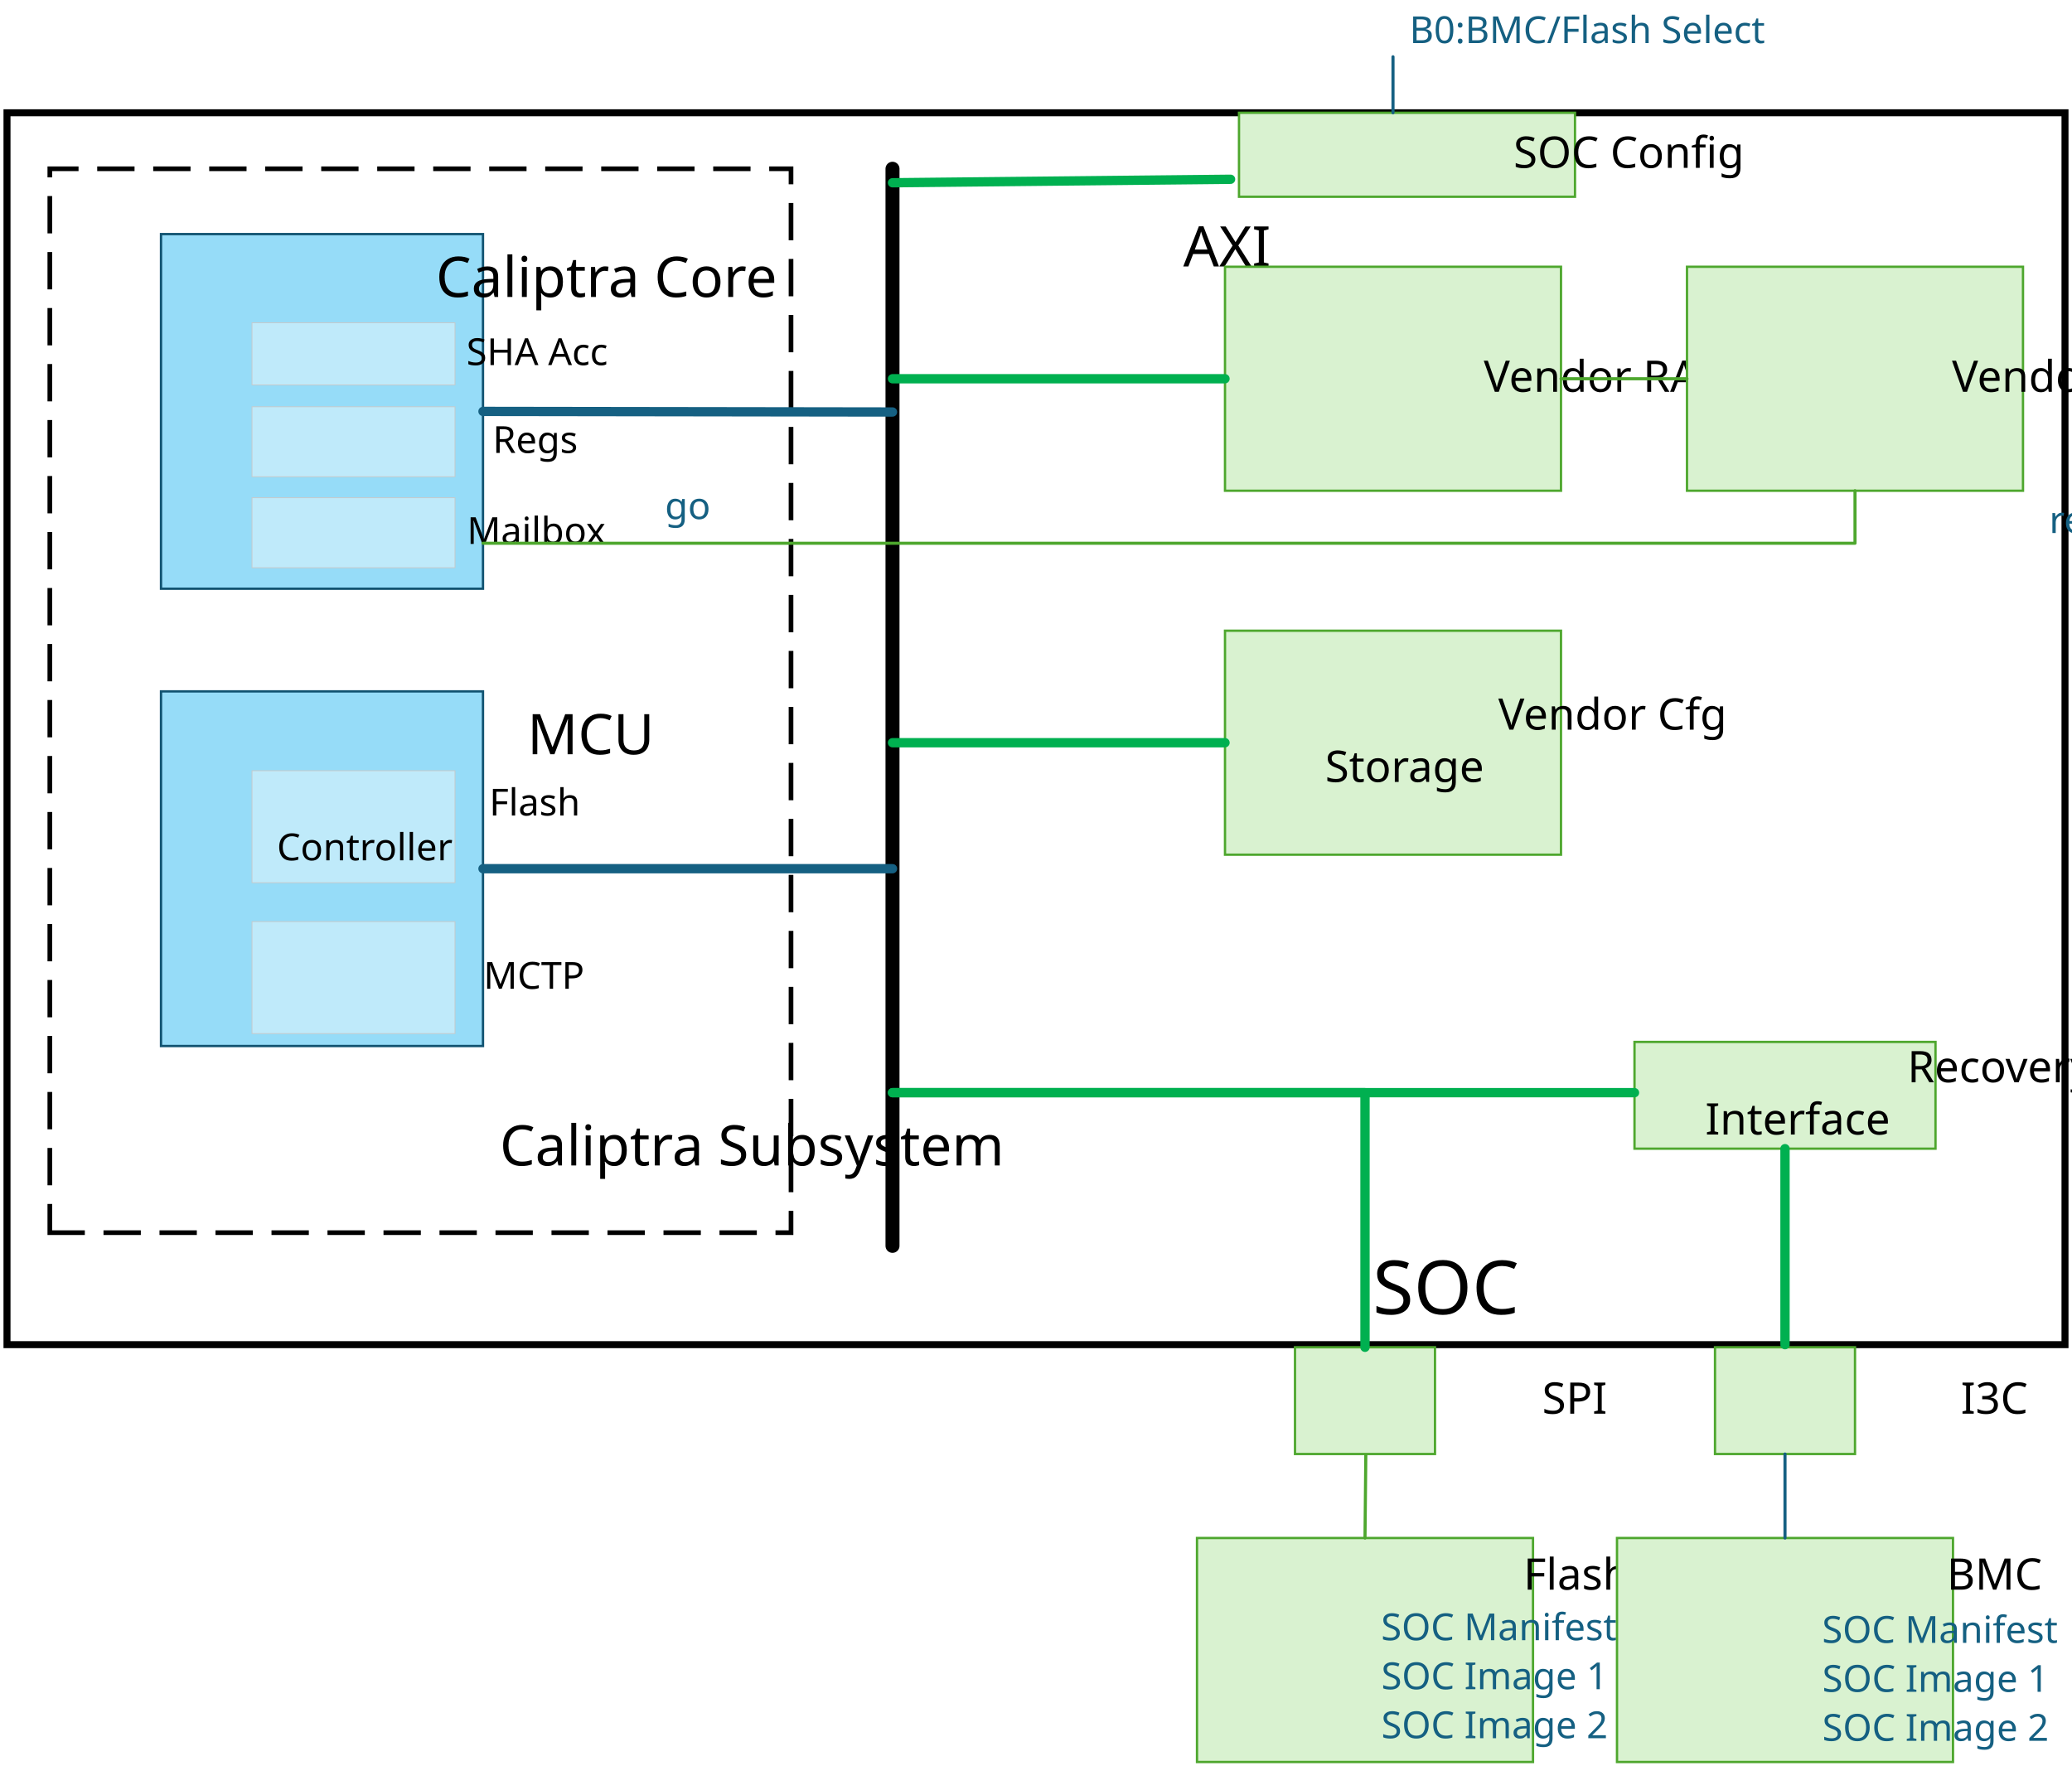
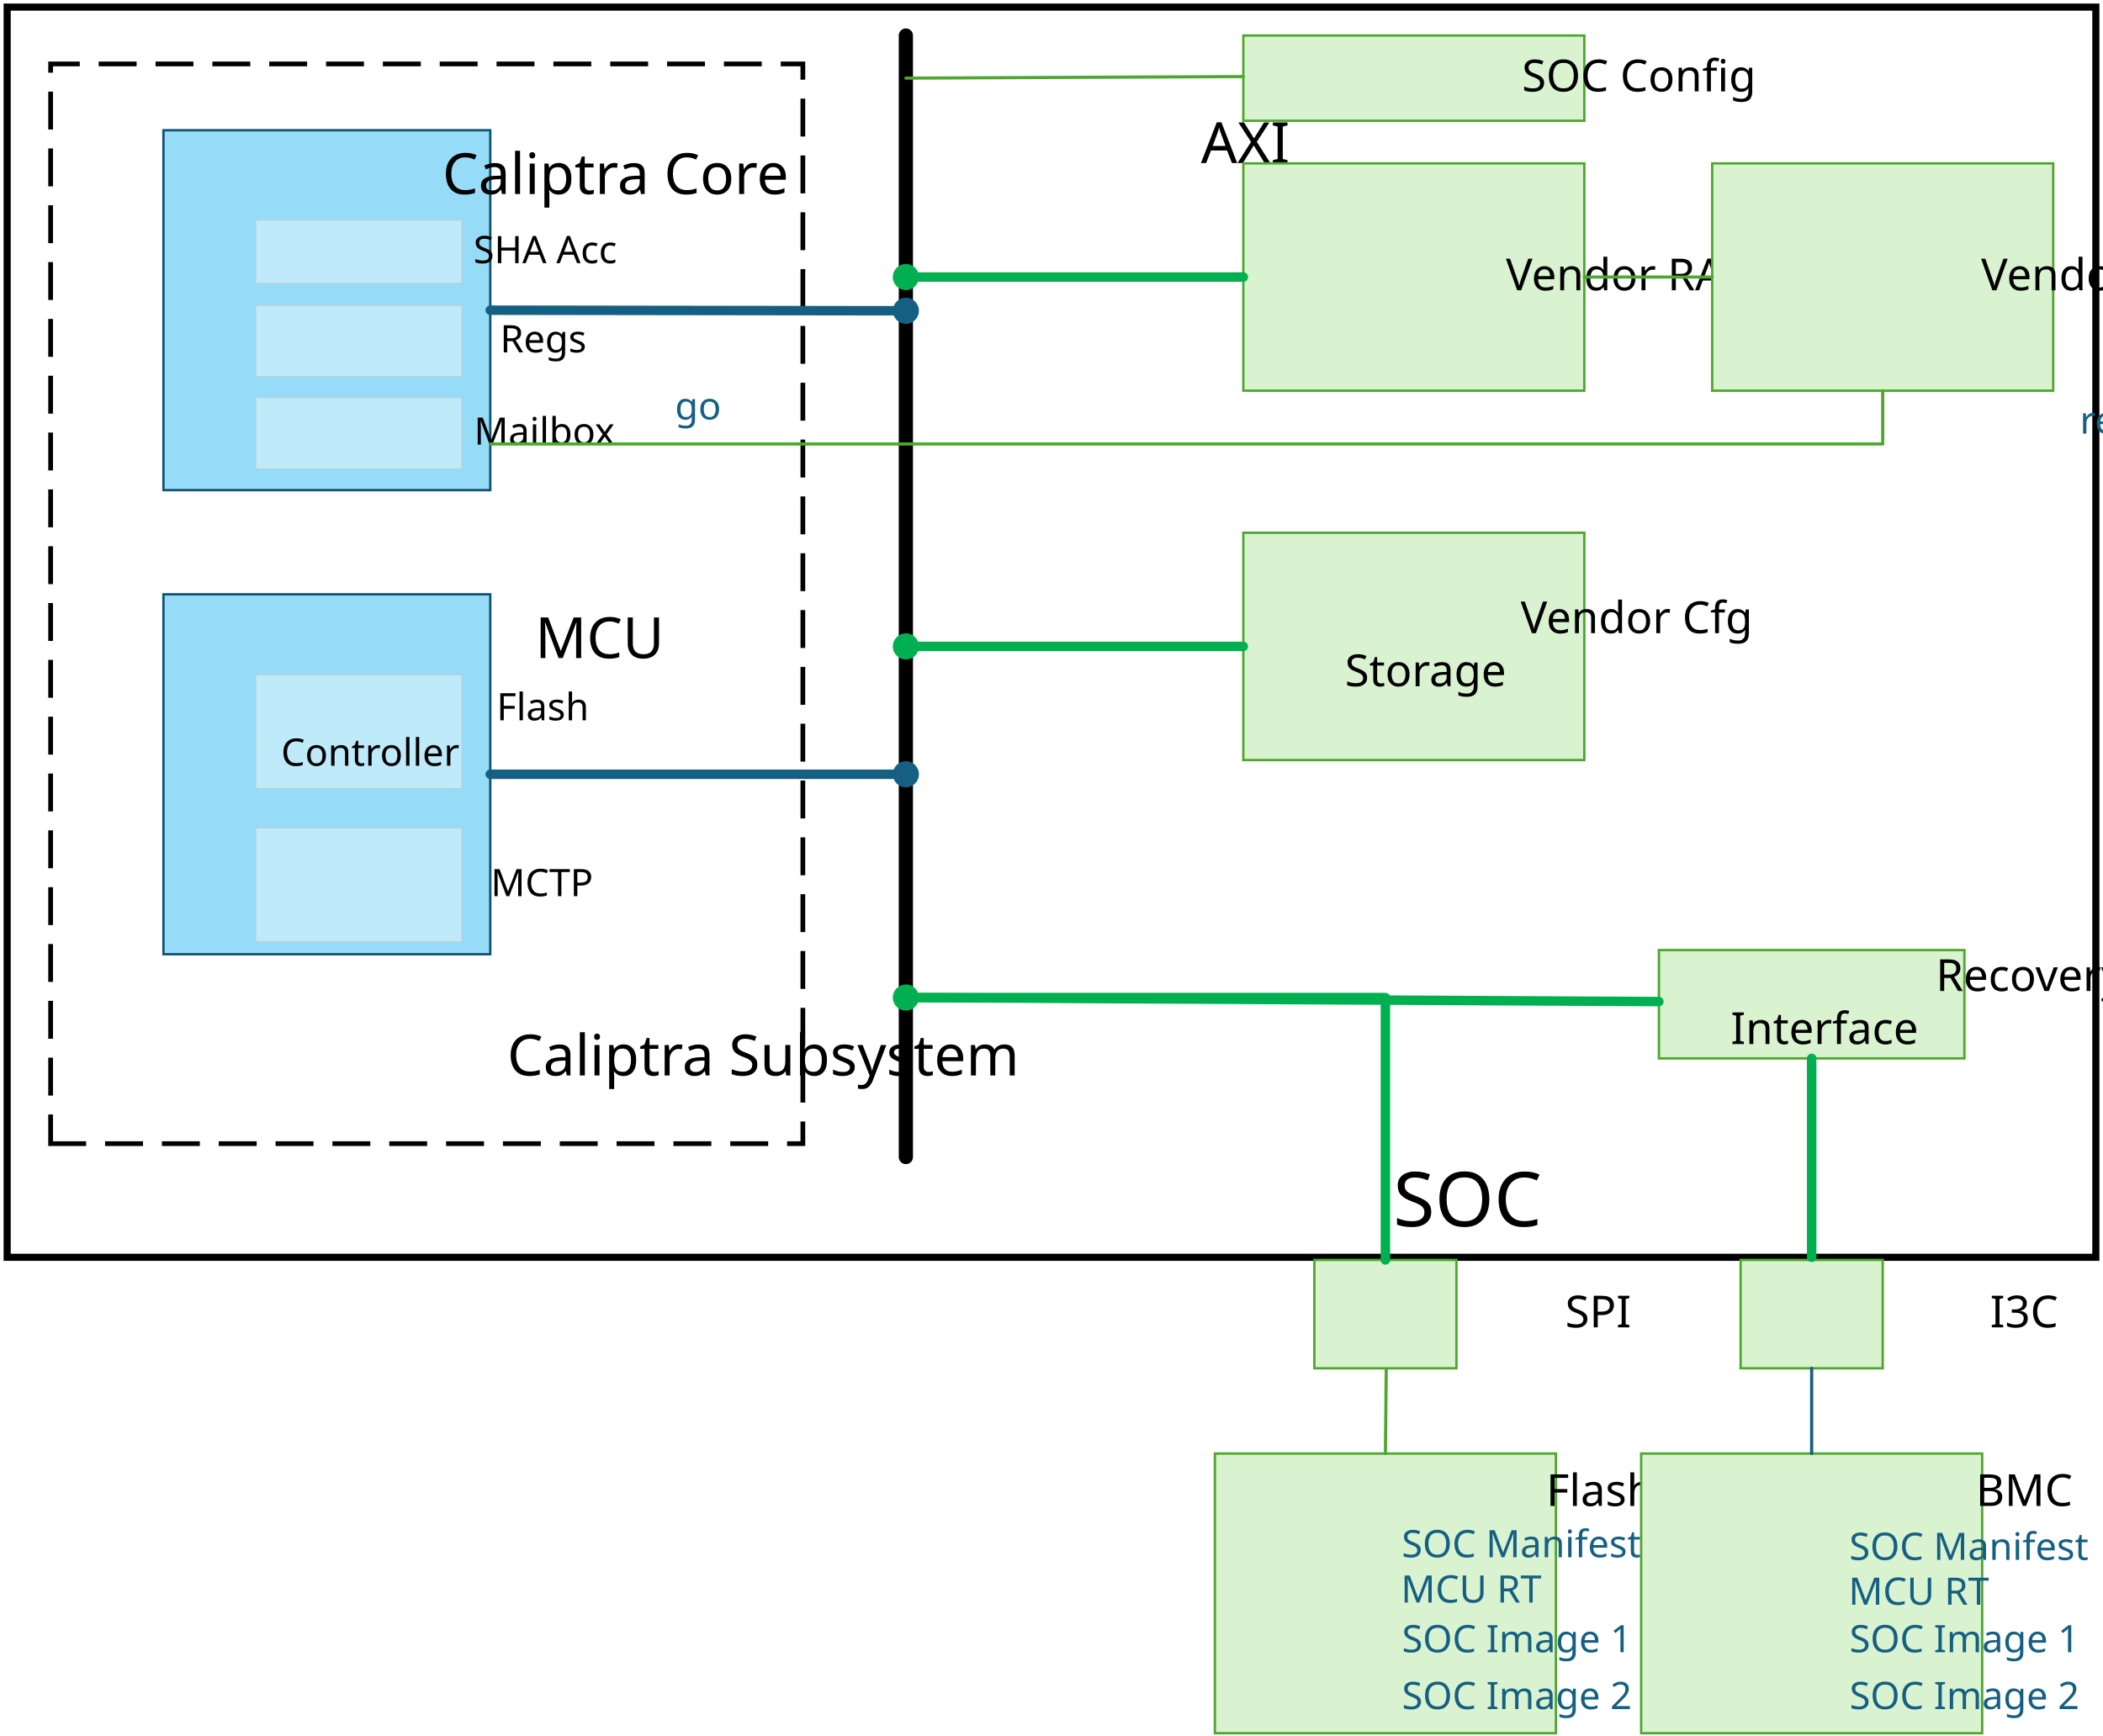
- <svg xmlns="http://www.w3.org/2000/svg" xmlns:ns1="http://schemas.microsoft.com/visio/2003/SVGExtensions/" width="9.25in" height="7.882in" viewBox="0 0 666 567.5" xml:space="preserve" color-interpolation-filters="sRGB" class="st18">
+ <svg xmlns="http://www.w3.org/2000/svg" xmlns:ns1="http://schemas.microsoft.com/visio/2003/SVGExtensions/" xmlns:xlink="http://www.w3.org/1999/xlink" width="9.25in" height="7.635in" viewBox="0 0 666 549.75" xml:space="preserve" color-interpolation-filters="sRGB" class="st21">
  <ns1:documentProperties ns1:langID="1033" ns1:viewMarkup="false" />
  <style type="text/css">
	
		.st1 {fill:none;stroke:#000000;stroke-width:2.25}
		.st2 {fill:none;stroke:none;stroke-width:0.25}
		.st3 {fill:#000000;font-family:Calibri;font-size:2em}
		.st4 {fill:#96dcf8;stroke:#115371;stroke-width:0.75}
		.st5 {fill:#000000;font-family:Calibri;font-size:1.5em}
		.st6 {fill:none;stroke:#000000;stroke-dasharray:10.5,7.5;stroke-width:1.5}
		.st7 {fill:#d9f2d0;stroke:#4ea72e;stroke-width:0.75}
		.st8 {fill:#000000;font-family:Calibri;font-size:1.167em}
		.st9 {stroke:#000000;stroke-linecap:round;stroke-linejoin:round;stroke-width:4.5}
		.st10 {stroke:#4ea72e;stroke-linecap:round;stroke-linejoin:round;stroke-width:1}
- 		.st11 {stroke:#156082;stroke-linecap:round;stroke-linejoin:round;stroke-width:3}
- 		.st12 {font-size:1em}
- 		.st13 {fill:#156082;font-family:Calibri;font-size:1em}
- 		.st14 {fill:#bfeafa;stroke:#c7c8c8;stroke-width:0.25}
- 		.st15 {fill:#000000;font-family:Calibri;font-size:1em}
- 		.st16 {stroke:#156082;stroke-linecap:round;stroke-linejoin:round;stroke-width:1}
- 		.st17 {stroke:#00b050;stroke-linecap:round;stroke-linejoin:round;stroke-width:3}
- 		.st18 {fill:none;fill-rule:evenodd;font-size:12px;overflow:visible;stroke-linecap:square;stroke-miterlimit:3}
+ 		.st11 {marker-end:url(#mrkr10-34);stroke:#156082;stroke-linecap:round;stroke-linejoin:round;stroke-width:3}
+ 		.st12 {fill:#156082;fill-opacity:1;stroke:#156082;stroke-opacity:1;stroke-width:0.543}
+ 		.st13 {font-size:1em}
+ 		.st14 {fill:#156082;font-family:Calibri;font-size:1em}
+ 		.st15 {fill:#bfeafa;stroke:#c7c8c8;stroke-width:0.25}
+ 		.st16 {fill:#000000;font-family:Calibri;font-size:1em}
+ 		.st17 {stroke:#156082;stroke-linecap:round;stroke-linejoin:round;stroke-width:1}
+ 		.st18 {stroke:#00b050;stroke-linecap:round;stroke-linejoin:round;stroke-width:3}
+ 		.st19 {marker-end:url(#mrkr10-111);stroke:#00b050;stroke-linecap:round;stroke-linejoin:round;stroke-width:3}
+ 		.st20 {fill:#00b050;fill-opacity:1;stroke:#00b050;stroke-opacity:1;stroke-width:0.543}
+ 		.st21 {fill:none;fill-rule:evenodd;font-size:12px;overflow:visible;stroke-linecap:square;stroke-miterlimit:3}
	
	</style>
+   <defs id="Markers">
+     <g id="lend10">
+       <path d="M 0 0.75 C -0.414 0.75 -0.75 0.414 -0.75 0 -0.75 -0.414 -0.414 -0.75 0 -0.75 0.414 -0.75 0.75 -0.414 0.75 0 0.75 0.414 0.414 0.75 0 0.75 Z " style="stroke:none" />
+     </g>
+     <marker id="mrkr10-34" class="st12" ns1:arrowType="10" ns1:arrowSize="2" ns1:setback="1.38" refX="-1.38" orient="auto" markerUnits="strokeWidth" overflow="visible">
+       <use xlink:href="#lend10" transform="scale(-1.84,-1.84) " />
+     </marker>
+     <marker id="mrkr10-111" class="st20" ns1:arrowType="10" ns1:arrowSize="2" ns1:setback="1.38" refX="-1.38" orient="auto" markerUnits="strokeWidth" overflow="visible">
+       <use xlink:href="#lend10" transform="scale(-1.84,-1.84) " />
+     </marker>
+   </defs>
  <g ns1:mID="0" ns1:index="1" ns1:groupContext="foregroundPage">
    <ns1:pageProperties ns1:drawingScale="1" ns1:pageScale="1" ns1:drawingUnits="0" ns1:shadowOffsetX="9" ns1:shadowOffsetY="-9" />
    <ns1:layer ns1:name="Connector" ns1:index="0" />
-     <g id="shape1021-1" ns1:mID="1021" ns1:groupContext="shape" transform="translate(2.25,-135.25)">
-       <rect x="0" y="171.5" width="661.5" height="396" class="st1" />
-     </g>
-     <g id="shape2-3" ns1:mID="2" ns1:groupContext="shape" transform="translate(272.75,-142.25)">
-       <ns1:textBlock ns1:margins="rect(4,4,4,4)" />
-       <ns1:textRect cx="76" cy="557.5" width="152" height="20" />
-       <rect x="0" y="547.5" width="152" height="20" class="st2" />
-       <text x="56.14" y="564.7" class="st3" ns1:langID="1033">
+     <g id="shape1021-1" ns1:mID="1021" ns1:groupContext="shape" transform="translate(2.25,-151.5)">
+       <rect x="0" y="153.75" width="661.5" height="396" class="st1" />
+     </g>
+     <g id="shape2-3" ns1:mID="2" ns1:groupContext="shape" transform="translate(272.75,-158.5)">
+       <ns1:textBlock ns1:margins="rect(4,4,4,4)" />
+       <ns1:textRect cx="76" cy="539.75" width="152" height="20" />
+       <rect x="0" y="529.75" width="152" height="20" class="st2" />
+       <text x="56.14" y="546.95" class="st3" ns1:langID="1033">
        <ns1:paragraph ns1:horizAlign="1" />
        <ns1:tabList />SOC</text>
    </g>
-     <g id="shape4-6" ns1:mID="4" ns1:groupContext="shape" transform="translate(51.75,-378.25)">
+     <g id="shape4-6" ns1:mID="4" ns1:groupContext="shape" transform="translate(51.75,-394.5)">
      <ns1:userDefs>
        <ns1:ud ns1:nameU="visVersion" ns1:val="VT0(15):26" />
      </ns1:userDefs>
      <ns1:textBlock ns1:margins="rect(4,4,4,4)" ns1:verticalAlign="0" />
-       <ns1:textRect cx="51.75" cy="510.5" width="103.51" height="114" />
-       <rect x="0" y="453.5" width="103.5" height="114" class="st4" />
-       <text x="4.12" y="473.7" class="st5" ns1:langID="1033">
+       <ns1:textRect cx="51.75" cy="492.75" width="103.51" height="114" />
+       <rect x="0" y="435.75" width="103.5" height="114" class="st4" />
+       <text x="4.12" y="455.95" class="st5" ns1:langID="1033">
        <ns1:paragraph ns1:horizAlign="1" />
        <ns1:tabList />Caliptra Core</text>
    </g>
-     <g id="shape5-9" ns1:mID="5" ns1:groupContext="shape" transform="translate(51.75,-231.25)">
+     <g id="shape5-9" ns1:mID="5" ns1:groupContext="shape" transform="translate(51.75,-247.5)">
      <ns1:userDefs>
        <ns1:ud ns1:nameU="visVersion" ns1:val="VT0(15):26" />
      </ns1:userDefs>
      <ns1:textBlock ns1:margins="rect(4,4,4,4)" ns1:verticalAlign="0" />
-       <ns1:textRect cx="51.75" cy="510.5" width="103.51" height="114" />
-       <rect x="0" y="453.5" width="103.5" height="114" class="st4" />
-       <text x="33.48" y="473.7" class="st5" ns1:langID="1033">
+       <ns1:textRect cx="51.75" cy="492.75" width="103.51" height="114" />
+       <rect x="0" y="435.75" width="103.5" height="114" class="st4" />
+       <text x="33.48" y="455.95" class="st5" ns1:langID="1033">
        <ns1:paragraph ns1:horizAlign="1" />
        <ns1:tabList />MCU</text>
    </g>
-     <g id="shape6-12" ns1:mID="6" ns1:groupContext="shape" transform="translate(16.0147,-171.25)">
-       <ns1:userDefs>
-         <ns1:ud ns1:nameU="visVersion" ns1:val="VT0(15):26" />
-       </ns1:userDefs>
-       <path d="M0 567.5 L238.24 567.5 L238.24 225.5 L0 225.5 L0 567.5 Z" class="st6" />
-     </g>
-     <g id="shape11-14" ns1:mID="11" ns1:groupContext="shape" transform="translate(70.25,-188.25)">
-       <ns1:textBlock ns1:margins="rect(4,4,4,4)" />
-       <ns1:textRect cx="76" cy="557.5" width="152.01" height="20" />
-       <rect x="0" y="547.5" width="152" height="20" class="st2" />
-       <text x="6.14" y="562.9" class="st5" ns1:langID="1033">
+     <g id="shape6-12" ns1:mID="6" ns1:groupContext="shape" transform="translate(16.0147,-187.5)">
+       <ns1:userDefs>
+         <ns1:ud ns1:nameU="visVersion" ns1:val="VT0(15):26" />
+       </ns1:userDefs>
+       <path d="M0 549.75 L238.24 549.75 L238.24 207.75 L0 207.75 L0 549.75 Z" class="st6" />
+     </g>
+     <g id="shape11-14" ns1:mID="11" ns1:groupContext="shape" transform="translate(70.25,-204.5)">
+       <ns1:textBlock ns1:margins="rect(4,4,4,4)" />
+       <ns1:textRect cx="76" cy="539.75" width="152.01" height="20" />
+       <rect x="0" y="529.75" width="152" height="20" class="st2" />
+       <text x="6.14" y="545.15" class="st5" ns1:langID="1033">
        <ns1:paragraph ns1:horizAlign="1" />
        <ns1:tabList />Caliptra Subsystem</text>
    </g>
-     <g id="shape13-17" ns1:mID="13" ns1:groupContext="shape" transform="translate(551.25,-100.094)">
-       <ns1:textBlock ns1:margins="rect(4,4,4,4)" />
-       <ns1:textRect cx="22.5" cy="550.344" width="45.01" height="34.312" />
-       <rect x="0" y="533.187" width="45" height="34.312" class="st7" />
-       <text x="13.46" y="554.54" class="st8" ns1:langID="1033">
+     <g id="shape13-17" ns1:mID="13" ns1:groupContext="shape" transform="translate(551.25,-116.344)">
+       <ns1:textBlock ns1:margins="rect(4,4,4,4)" />
+       <ns1:textRect cx="22.5" cy="532.594" width="45.01" height="34.312" />
+       <rect x="0" y="515.437" width="45" height="34.312" class="st7" />
+       <text x="13.46" y="536.79" class="st8" ns1:langID="1033">
        <ns1:paragraph ns1:horizAlign="1" />
        <ns1:tabList />I3C</text>
    </g>
-     <g id="shape14-20" ns1:mID="14" ns1:groupContext="shape" transform="translate(854.375,54.25) rotate(90)">
-       <path d="M0 567.5 L346.24 567.5" class="st9" />
-     </g>
-     <g id="shape15-23" ns1:mID="15" ns1:groupContext="shape" transform="translate(384.75,-1.09374)">
+     <g id="shape14-20" ns1:mID="14" ns1:groupContext="shape" transform="translate(836.625,11.25) rotate(90)">
+       <path d="M0 549.75 L355.24 549.75" class="st9" />
+     </g>
+     <g id="shape15-23" ns1:mID="15" ns1:groupContext="shape" transform="translate(384.75,-0.75)">
      <ns1:userDefs>
        <ns1:ud ns1:nameU="visVersion" ns1:val="VT0(15):26" />
      </ns1:userDefs>
      <ns1:textBlock ns1:margins="rect(4,4,4,4)" ns1:verticalAlign="0" />
-       <ns1:textRect cx="54" cy="531.5" width="108" height="72" />
-       <rect x="0" y="495.5" width="108" height="72" class="st7" />
-       <text x="39.41" y="512.1" class="st8" ns1:langID="1033">
+       <ns1:textRect cx="54" cy="505.453" width="108" height="88.594" />
+       <rect x="0" y="461.156" width="108" height="88.594" class="st7" />
+       <text x="39.41" y="477.76" class="st8" ns1:langID="1033">
        <ns1:paragraph ns1:horizAlign="1" />
        <ns1:tabList />Flash</text>
    </g>
-     <g id="shape16-26" ns1:mID="16" ns1:groupContext="shape" transform="translate(-128.723,488.843) rotate(-89.4383)">
-       <path d="M0 567.5 L27 567.5" class="st10" />
-     </g>
-     <g id="shape17-29" ns1:mID="17" ns1:groupContext="shape" transform="translate(156.058,-435.249) rotate(0.0816187)">
-       <path d="M0 567.5 L131.63 567.5" class="st11" />
-     </g>
-     <g id="shape18-32" ns1:mID="18" ns1:groupContext="shape" transform="translate(155.25,-288.25)">
-       <path d="M0 567.5 L131.63 567.5" class="st11" />
-     </g>
-     <g id="shape19-35" ns1:mID="19" ns1:groupContext="shape" transform="translate(282.261,-477.25)">
-       <ns1:textBlock ns1:margins="rect(4,4,4,4)" />
-       <ns1:textRect cx="25.989" cy="557.5" width="51.98" height="20" />
-       <rect x="0" y="547.5" width="51.978" height="20" class="st2" />
-       <text x="13.84" y="562.9" class="st5" ns1:langID="1033">
+     <g id="shape16-26" ns1:mID="16" ns1:groupContext="shape" transform="translate(-110.974,455.017) rotate(-89.4383)">
+       <path d="M0 549.75 L27 549.75" class="st10" />
+     </g>
+     <g id="shape17-29" ns1:mID="17" ns1:groupContext="shape" transform="translate(156.033,-451.499) rotate(0.0816187)">
+       <path d="M0 549.75 L127.49 549.75" class="st11" />
+     </g>
+     <g id="shape18-35" ns1:mID="18" ns1:groupContext="shape" transform="translate(155.25,-304.5)">
+       <path d="M0 549.75 L127.49 549.75" class="st11" />
+     </g>
+     <g id="shape19-40" ns1:mID="19" ns1:groupContext="shape" transform="translate(282.261,-493.5)">
+       <ns1:textBlock ns1:margins="rect(4,4,4,4)" />
+       <ns1:textRect cx="25.989" cy="539.75" width="51.98" height="20" />
+       <rect x="0" y="529.75" width="51.978" height="20" class="st2" />
+       <text x="13.84" y="545.15" class="st5" ns1:langID="1033">
        <ns1:paragraph ns1:horizAlign="1" />
        <ns1:tabList />AXI</text>
    </g>
-     <g id="shape1000-38" ns1:mID="1000" ns1:groupContext="shape" transform="translate(393.75,-409.75)">
-       <ns1:userDefs>
-         <ns1:ud ns1:nameU="visVersion" ns1:val="VT0(15):26" />
-       </ns1:userDefs>
-       <ns1:textBlock ns1:margins="rect(4,4,4,4)" />
-       <ns1:textRect cx="54" cy="531.5" width="108" height="72" />
-       <rect x="0" y="495.5" width="108" height="72" class="st7" />
-       <text x="17.64" y="535.7" class="st8" ns1:langID="1033">
+     <g id="shape1000-43" ns1:mID="1000" ns1:groupContext="shape" transform="translate(393.75,-426)">
+       <ns1:userDefs>
+         <ns1:ud ns1:nameU="visVersion" ns1:val="VT0(15):26" />
+       </ns1:userDefs>
+       <ns1:textBlock ns1:margins="rect(4,4,4,4)" />
+       <ns1:textRect cx="54" cy="513.75" width="108" height="72" />
+       <rect x="0" y="477.75" width="108" height="72" class="st7" />
+       <text x="17.64" y="517.95" class="st8" ns1:langID="1033">
        <ns1:paragraph ns1:horizAlign="1" />
        <ns1:tabList />Vendor RAM</text>
    </g>
-     <g id="shape1001-41" ns1:mID="1001" ns1:groupContext="shape" transform="translate(542.25,-409.75)">
-       <ns1:userDefs>
-         <ns1:ud ns1:nameU="visVersion" ns1:val="VT0(15):26" />
-       </ns1:userDefs>
-       <ns1:textBlock ns1:margins="rect(4,4,4,4)" />
-       <ns1:textRect cx="54" cy="531.5" width="108" height="72" />
-       <rect x="0" y="495.5" width="108" height="72" class="st7" />
-       <text x="19.64" y="535.7" class="st8" ns1:langID="1033">
+     <g id="shape1001-46" ns1:mID="1001" ns1:groupContext="shape" transform="translate(542.25,-426)">
+       <ns1:userDefs>
+         <ns1:ud ns1:nameU="visVersion" ns1:val="VT0(15):26" />
+       </ns1:userDefs>
+       <ns1:textBlock ns1:margins="rect(4,4,4,4)" />
+       <ns1:textRect cx="54" cy="513.75" width="108" height="72" />
+       <rect x="0" y="477.75" width="108" height="72" class="st7" />
+       <text x="19.64" y="517.95" class="st8" ns1:langID="1033">
        <ns1:paragraph ns1:horizAlign="1" />
        <ns1:tabList />Vendor CPU</text>
    </g>
-     <g id="shape1002-44" ns1:mID="1002" ns1:groupContext="shape" transform="translate(393.75,-292.75)">
-       <ns1:userDefs>
-         <ns1:ud ns1:nameU="visVersion" ns1:val="VT0(15):26" />
-       </ns1:userDefs>
-       <ns1:textBlock ns1:margins="rect(4,4,4,4)" />
-       <ns1:textRect cx="54" cy="531.5" width="108" height="72" />
-       <rect x="0" y="495.5" width="108" height="72" class="st7" />
-       <text x="22.31" y="527.3" class="st8" ns1:langID="1033">
+     <g id="shape1002-49" ns1:mID="1002" ns1:groupContext="shape" transform="translate(393.75,-309)">
+       <ns1:userDefs>
+         <ns1:ud ns1:nameU="visVersion" ns1:val="VT0(15):26" />
+       </ns1:userDefs>
+       <ns1:textBlock ns1:margins="rect(4,4,4,4)" />
+       <ns1:textRect cx="54" cy="513.75" width="108" height="72" />
+       <rect x="0" y="477.75" width="108" height="72" class="st7" />
+       <text x="22.31" y="509.55" class="st8" ns1:langID="1033">
        <ns1:paragraph ns1:horizAlign="1" />
        <ns1:tabList />Vendor Cfg<ns1:newlineChar />
-         <tspan x="32.18" dy="1.2em" class="st12">Storage</tspan>
+         <tspan x="32.18" dy="1.2em" class="st13">Storage</tspan>
      </text>
    </g>
-     <g id="shape1008-48" ns1:mID="1008" ns1:groupContext="shape" transform="translate(360,-32.5937)">
-       <ns1:textBlock ns1:margins="rect(4,4,4,4)" />
-       <ns1:textRect cx="60.75" cy="556.25" width="121.5" height="22.5" />
-       <rect x="0" y="545" width="121.5" height="22.5" class="st2" />
-       <text x="27.76" y="559.85" class="st13" ns1:langID="1033">
+     <g id="shape1008-53" ns1:mID="1008" ns1:groupContext="shape" transform="translate(360,-48.8437)">
+       <ns1:textBlock ns1:margins="rect(4,4,4,4)" />
+       <ns1:textRect cx="60.75" cy="538.5" width="121.5" height="22.5" />
+       <rect x="0" y="527.25" width="121.5" height="22.5" class="st2" />
+       <text x="27.76" y="542.1" class="st14" ns1:langID="1033">
        <ns1:paragraph ns1:horizAlign="1" />
        <ns1:tabList />SOC Manifest</text>
    </g>
-     <g id="shape1009-51" ns1:mID="1009" ns1:groupContext="shape" transform="translate(357.75,-16.8437)">
-       <ns1:textBlock ns1:margins="rect(4,4,4,4)" />
-       <ns1:textRect cx="60.75" cy="556.25" width="121.5" height="22.5" />
-       <rect x="0" y="545" width="121.5" height="22.5" class="st2" />
-       <text x="30.08" y="559.85" class="st13" ns1:langID="1033">
+     <g id="shape1009-56" ns1:mID="1009" ns1:groupContext="shape" transform="translate(357.75,-18.75)">
+       <ns1:textBlock ns1:margins="rect(4,4,4,4)" />
+       <ns1:textRect cx="60.75" cy="538.5" width="121.5" height="22.5" />
+       <rect x="0" y="527.25" width="121.5" height="22.5" class="st2" />
+       <text x="30.08" y="542.1" class="st14" ns1:langID="1033">
        <ns1:paragraph ns1:horizAlign="1" />
        <ns1:tabList />SOC Image 1</text>
    </g>
-     <g id="shape1010-54" ns1:mID="1010" ns1:groupContext="shape" transform="translate(357.75,-1.09374)">
-       <ns1:textBlock ns1:margins="rect(4,4,4,4)" />
-       <ns1:textRect cx="60.75" cy="556.25" width="121.5" height="22.5" />
-       <rect x="0" y="545" width="121.5" height="22.5" class="st2" />
-       <text x="30.08" y="559.85" class="st13" ns1:langID="1033">
+     <g id="shape1010-59" ns1:mID="1010" ns1:groupContext="shape" transform="translate(357.75,-0.75)">
+       <ns1:textBlock ns1:margins="rect(4,4,4,4)" />
+       <ns1:textRect cx="60.75" cy="538.5" width="121.5" height="22.5" />
+       <rect x="0" y="527.25" width="121.5" height="22.5" class="st2" />
+       <text x="30.08" y="542.1" class="st14" ns1:langID="1033">
        <ns1:paragraph ns1:horizAlign="1" />
        <ns1:tabList />SOC Image 2</text>
    </g>
-     <g id="shape1011-57" ns1:mID="1011" ns1:groupContext="shape" transform="translate(81,-283.75)">
-       <ns1:textBlock ns1:margins="rect(4,4,4,4)" />
-       <ns1:textRect cx="32.625" cy="549.5" width="65.25" height="36" />
-       <rect x="0" y="531.5" width="65.25" height="36" class="st14" />
-       <text x="20.12" y="545.9" class="st15" ns1:langID="1033">
-         <ns1:paragraph ns1:horizAlign="1" />
-         <ns1:tabList />Flash <tspan x="8.01" dy="1.2em" class="st12">Controller</tspan>
+     <g id="shape1011-62" ns1:mID="1011" ns1:groupContext="shape" transform="translate(81,-300)">
+       <ns1:textBlock ns1:margins="rect(4,4,4,4)" />
+       <ns1:textRect cx="32.625" cy="531.75" width="65.25" height="36" />
+       <rect x="0" y="513.75" width="65.25" height="36" class="st15" />
+       <text x="20.12" y="528.15" class="st16" ns1:langID="1033">
+         <ns1:paragraph ns1:horizAlign="1" />
+         <ns1:tabList />Flash <tspan x="8.01" dy="1.2em" class="st13">Controller</tspan>
      </text>
    </g>
-     <g id="shape1012-61" ns1:mID="1012" ns1:groupContext="shape" transform="translate(525.375,-198.25)">
-       <ns1:textBlock ns1:margins="rect(4,4,4,4)" />
-       <ns1:textRect cx="48.375" cy="550.344" width="96.75" height="34.312" />
-       <rect x="0" y="533.187" width="96.75" height="34.312" class="st7" />
-       <text x="22.19" y="546.14" class="st8" ns1:langID="1033">
-         <ns1:paragraph ns1:horizAlign="1" />
-         <ns1:tabList />Recovery <tspan x="22.73" dy="1.2em" class="st12">Interface</tspan>
+     <g id="shape1012-66" ns1:mID="1012" ns1:groupContext="shape" transform="translate(525.375,-214.5)">
+       <ns1:textBlock ns1:margins="rect(4,4,4,4)" />
+       <ns1:textRect cx="48.375" cy="532.594" width="96.75" height="34.312" />
+       <rect x="0" y="515.437" width="96.75" height="34.312" class="st7" />
+       <text x="22.19" y="528.39" class="st8" ns1:langID="1033">
+         <ns1:paragraph ns1:horizAlign="1" />
+         <ns1:tabList />Recovery <tspan x="22.73" dy="1.2em" class="st13">Interface</tspan>
      </text>
    </g>
-     <g id="shape1013-65" ns1:mID="1013" ns1:groupContext="shape" transform="translate(416.25,-100.094)">
-       <ns1:textBlock ns1:margins="rect(4,4,4,4)" />
-       <ns1:textRect cx="22.5" cy="550.344" width="45.01" height="34.312" />
-       <rect x="0" y="533.187" width="45" height="34.312" class="st7" />
-       <text x="13.9" y="554.54" class="st8" ns1:langID="1033">
+     <g id="shape1013-70" ns1:mID="1013" ns1:groupContext="shape" transform="translate(416.25,-116.344)">
+       <ns1:textBlock ns1:margins="rect(4,4,4,4)" />
+       <ns1:textRect cx="22.5" cy="532.594" width="45.01" height="34.312" />
+       <rect x="0" y="515.437" width="45" height="34.312" class="st7" />
+       <text x="13.9" y="536.79" class="st8" ns1:langID="1033">
        <ns1:paragraph ns1:horizAlign="1" />
        <ns1:tabList />SPI</text>
    </g>
-     <g id="shape1014-68" ns1:mID="1014" ns1:groupContext="shape" transform="translate(519.75,-1.09374)">
+     <g id="shape1014-73" ns1:mID="1014" ns1:groupContext="shape" transform="translate(519.75,-0.75)">
      <ns1:userDefs>
        <ns1:ud ns1:nameU="visVersion" ns1:val="VT0(15):26" />
      </ns1:userDefs>
      <ns1:textBlock ns1:margins="rect(4,4,4,4)" ns1:verticalAlign="0" />
-       <ns1:textRect cx="54" cy="531.5" width="108" height="72" />
-       <rect x="0" y="495.5" width="108" height="72" class="st7" />
-       <text x="40.48" y="512.1" class="st8" ns1:langID="1033">
+       <ns1:textRect cx="54" cy="505.453" width="108" height="88.594" />
+       <rect x="0" y="461.156" width="108" height="88.594" class="st7" />
+       <text x="40.48" y="477.76" class="st8" ns1:langID="1033">
        <ns1:paragraph ns1:horizAlign="1" />
        <ns1:tabList />BMC</text>
    </g>
-     <g id="shape1015-71" ns1:mID="1015" ns1:groupContext="shape" ns1:layerMember="0" transform="translate(564.75,-73.0937)">
-       <path d="M9 567.5 L9 540.5" class="st16" />
-     </g>
-     <g id="shape1016-74" ns1:mID="1016" ns1:groupContext="shape" transform="translate(398.25,-504.25)">
-       <ns1:textBlock ns1:margins="rect(4,4,4,4)" />
-       <ns1:textRect cx="54" cy="554" width="108" height="27" />
-       <rect x="0" y="540.5" width="108" height="27" class="st7" />
-       <text x="22.7" y="558.2" class="st8" ns1:langID="1033">
+     <g id="shape1015-76" ns1:mID="1015" ns1:groupContext="shape" ns1:layerMember="0" transform="translate(564.75,-89.3437)">
+       <path d="M9 549.75 L9 522.75" class="st17" />
+     </g>
+     <g id="shape1016-79" ns1:mID="1016" ns1:groupContext="shape" transform="translate(393.75,-511.5)">
+       <ns1:textBlock ns1:margins="rect(4,4,4,4)" />
+       <ns1:textRect cx="54" cy="536.25" width="108" height="27" />
+       <rect x="0" y="522.75" width="108" height="27" class="st7" />
+       <text x="22.7" y="540.45" class="st8" ns1:langID="1033">
        <ns1:paragraph ns1:horizAlign="1" />
        <ns1:tabList />SOC Config</text>
    </g>
-     <g id="shape1017-77" ns1:mID="1017" ns1:groupContext="shape" transform="translate(1015.25,18.25) rotate(90)">
-       <path d="M0 567.5 L18 567.5" class="st16" />
-     </g>
-     <g id="shape1019-80" ns1:mID="1019" ns1:groupContext="shape" transform="translate(371.25,-547.25)">
-       <ns1:textBlock ns1:margins="rect(4,4,4,4)" />
-       <ns1:textRect cx="76" cy="557.5" width="152" height="20" />
-       <rect x="0" y="547.5" width="152" height="20" class="st2" />
-       <text x="25.66" y="561.1" class="st13" ns1:langID="1033">
-         <ns1:paragraph ns1:horizAlign="1" />
-         <ns1:tabList />B0:BMC/Flash Select</text>
-     </g>
-     <g id="shape1022-83" ns1:mID="1022" ns1:groupContext="shape" ns1:layerMember="0" transform="translate(438.75,-134.406)">
-       <path d="M0 567.5 L0 485.66 L-151.87 485.66" class="st17" />
-     </g>
-     <g id="shape1023-86" ns1:mID="1023" ns1:groupContext="shape" transform="translate(81,-235.25)">
-       <ns1:textBlock ns1:margins="rect(4,4,4,4)" />
-       <ns1:textRect cx="32.625" cy="549.5" width="65.25" height="36" />
-       <rect x="0" y="531.5" width="65.25" height="36" class="st14" />
-       <text x="18.27" y="553.1" class="st15" ns1:langID="1033">
+     <g id="shape1022-82" ns1:mID="1022" ns1:groupContext="shape" ns1:layerMember="0" transform="translate(438.75,-150.656)">
+       <path d="M0 549.75 L0 466.63 L-151.87 466.63" class="st18" />
+     </g>
+     <g id="shape1023-85" ns1:mID="1023" ns1:groupContext="shape" transform="translate(81,-251.5)">
+       <ns1:textBlock ns1:margins="rect(4,4,4,4)" />
+       <ns1:textRect cx="32.625" cy="531.75" width="65.25" height="36" />
+       <rect x="0" y="513.75" width="65.25" height="36" class="st15" />
+       <text x="18.27" y="535.35" class="st16" ns1:langID="1033">
        <ns1:paragraph ns1:horizAlign="1" />
        <ns1:tabList />MCTP</text>
    </g>
-     <g id="shape1024-89" ns1:mID="1024" ns1:groupContext="shape" transform="translate(81,-443.75)">
-       <ns1:textBlock ns1:margins="rect(4,4,4,4)" />
-       <ns1:textRect cx="32.625" cy="557.5" width="65.25" height="20" />
-       <rect x="0" y="547.5" width="65.25" height="20" class="st14" />
-       <text x="12.76" y="561.1" class="st15" ns1:langID="1033">
+     <g id="shape1024-88" ns1:mID="1024" ns1:groupContext="shape" transform="translate(81,-460)">
+       <ns1:textBlock ns1:margins="rect(4,4,4,4)" />
+       <ns1:textRect cx="32.625" cy="539.75" width="65.25" height="20" />
+       <rect x="0" y="529.75" width="65.25" height="20" class="st15" />
+       <text x="12.76" y="543.35" class="st16" ns1:langID="1033">
        <ns1:paragraph ns1:horizAlign="1" />
        <ns1:tabList />SHA Acc</text>
    </g>
-     <g id="shape1025-92" ns1:mID="1025" ns1:groupContext="shape" transform="translate(81,-414.25)">
-       <ns1:textBlock ns1:margins="rect(4,4,4,4)" />
-       <ns1:textRect cx="32.625" cy="556.25" width="65.25" height="22.5" />
-       <rect x="0" y="545" width="65.25" height="22.5" class="st14" />
-       <text x="21.21" y="559.85" class="st15" ns1:langID="1033">
+     <g id="shape1025-91" ns1:mID="1025" ns1:groupContext="shape" transform="translate(81,-430.5)">
+       <ns1:textBlock ns1:margins="rect(4,4,4,4)" />
+       <ns1:textRect cx="32.625" cy="538.5" width="65.25" height="22.5" />
+       <rect x="0" y="527.25" width="65.25" height="22.5" class="st15" />
+       <text x="21.21" y="542.1" class="st16" ns1:langID="1033">
        <ns1:paragraph ns1:horizAlign="1" />
        <ns1:tabList />Regs</text>
    </g>
-     <g id="shape1026-95" ns1:mID="1026" ns1:groupContext="shape" transform="translate(81,-385)">
-       <ns1:textBlock ns1:margins="rect(4,4,4,4)" />
-       <ns1:textRect cx="32.625" cy="556.25" width="65.25" height="22.5" />
-       <rect x="0" y="545" width="65.25" height="22.5" class="st14" />
-       <text x="12.95" y="559.85" class="st15" ns1:langID="1033">
+     <g id="shape1026-94" ns1:mID="1026" ns1:groupContext="shape" transform="translate(81,-401.25)">
+       <ns1:textBlock ns1:margins="rect(4,4,4,4)" />
+       <ns1:textRect cx="32.625" cy="538.5" width="65.25" height="22.5" />
+       <rect x="0" y="527.25" width="65.25" height="22.5" class="st15" />
+       <text x="12.95" y="542.1" class="st16" ns1:langID="1033">
        <ns1:paragraph ns1:horizAlign="1" />
        <ns1:tabList />Mailbox</text>
    </g>
-     <g id="shape1027-98" ns1:mID="1027" ns1:groupContext="shape" transform="translate(501.75,-31.75)">
-       <ns1:textBlock ns1:margins="rect(4,4,4,4)" />
-       <ns1:textRect cx="60.75" cy="556.25" width="121.5" height="22.5" />
-       <rect x="0" y="545" width="121.5" height="22.5" class="st2" />
-       <text x="27.76" y="559.85" class="st13" ns1:langID="1033">
+     <g id="shape1027-97" ns1:mID="1027" ns1:groupContext="shape" transform="translate(501.75,-48)">
+       <ns1:textBlock ns1:margins="rect(4,4,4,4)" />
+       <ns1:textRect cx="60.75" cy="538.5" width="121.5" height="22.5" />
+       <rect x="0" y="527.25" width="121.5" height="22.5" class="st2" />
+       <text x="27.76" y="542.1" class="st14" ns1:langID="1033">
        <ns1:paragraph ns1:horizAlign="1" />
        <ns1:tabList />SOC Manifest</text>
    </g>
-     <g id="shape1028-101" ns1:mID="1028" ns1:groupContext="shape" transform="translate(499.5,-16)">
-       <ns1:textBlock ns1:margins="rect(4,4,4,4)" />
-       <ns1:textRect cx="60.75" cy="556.25" width="121.5" height="22.5" />
-       <rect x="0" y="545" width="121.5" height="22.5" class="st2" />
-       <text x="30.08" y="559.85" class="st13" ns1:langID="1033">
+     <g id="shape1028-100" ns1:mID="1028" ns1:groupContext="shape" transform="translate(499.5,-18.75)">
+       <ns1:textBlock ns1:margins="rect(4,4,4,4)" />
+       <ns1:textRect cx="60.75" cy="538.5" width="121.5" height="22.5" />
+       <rect x="0" y="527.25" width="121.5" height="22.5" class="st2" />
+       <text x="30.08" y="542.1" class="st14" ns1:langID="1033">
        <ns1:paragraph ns1:horizAlign="1" />
        <ns1:tabList />SOC Image 1</text>
    </g>
-     <g id="shape1029-104" ns1:mID="1029" ns1:groupContext="shape" transform="translate(499.5,-0.25)">
-       <ns1:textBlock ns1:margins="rect(4,4,4,4)" />
-       <ns1:textRect cx="60.75" cy="556.25" width="121.5" height="22.5" />
-       <rect x="0" y="545" width="121.5" height="22.5" class="st2" />
-       <text x="30.08" y="559.85" class="st13" ns1:langID="1033">
+     <g id="shape1029-103" ns1:mID="1029" ns1:groupContext="shape" transform="translate(499.5,-0.75)">
+       <ns1:textBlock ns1:margins="rect(4,4,4,4)" />
+       <ns1:textRect cx="60.75" cy="538.5" width="121.5" height="22.5" />
+       <rect x="0" y="527.25" width="121.5" height="22.5" class="st2" />
+       <text x="30.08" y="542.1" class="st14" ns1:langID="1033">
        <ns1:paragraph ns1:horizAlign="1" />
        <ns1:tabList />SOC Image 2</text>
    </g>
-     <g id="shape1030-107" ns1:mID="1030" ns1:groupContext="shape" transform="translate(393.75,806.25) rotate(180)">
-       <path d="M0 567.5 L106.87 567.5" class="st17" />
-     </g>
-     <g id="shape1032-110" ns1:mID="1032" ns1:groupContext="shape" ns1:layerMember="0" transform="translate(155.25,-392.313)">
-       <path d="M0 566.94 L441 566.94 L441 550.06" class="st10" />
-     </g>
-     <g id="shape1033-113" ns1:mID="1033" ns1:groupContext="shape" transform="translate(144.875,-394.25)">
-       <ns1:textBlock ns1:margins="rect(4,4,4,4)" />
-       <ns1:textRect cx="18.688" cy="557.5" width="37.38" height="20" />
-       <rect x="0" y="547.5" width="37.375" height="20" class="st2" />
-       <text x="12.7" y="561.1" class="st13" ns1:langID="1033">
+     <g id="shape1030-106" ns1:mID="1030" ns1:groupContext="shape" transform="translate(393.75,754.5) rotate(180)">
+       <path d="M0 549.75 L102.73 549.75" class="st19" />
+     </g>
+     <g id="shape1032-112" ns1:mID="1032" ns1:groupContext="shape" ns1:layerMember="0" transform="translate(155.25,-408.563)">
+       <path d="M0 549.19 L441 549.19 L441 532.31" class="st10" />
+     </g>
+     <g id="shape1033-115" ns1:mID="1033" ns1:groupContext="shape" transform="translate(144.875,-410.5)">
+       <ns1:textBlock ns1:margins="rect(4,4,4,4)" />
+       <ns1:textRect cx="18.688" cy="539.75" width="37.38" height="20" />
+       <rect x="0" y="529.75" width="37.375" height="20" class="st2" />
+       <text x="12.7" y="543.35" class="st14" ns1:langID="1033">
        <ns1:paragraph ns1:horizAlign="1" />
        <ns1:tabList />go</text>
    </g>
-     <g id="shape1034-116" ns1:mID="1034" ns1:groupContext="shape" ns1:layerMember="0" transform="translate(286.875,-500.312)">
-       <path d="M0 559.06 L108.66 557.94" class="st17" />
-     </g>
-     <g id="shape1035-119" ns1:mID="1035" ns1:groupContext="shape" transform="translate(6.25,432.25) rotate(-90)">
-       <path d="M0 567.5 L63 567.5" class="st17" />
-     </g>
-     <g id="shape1036-122" ns1:mID="1036" ns1:groupContext="shape" transform="translate(525.375,918.75) rotate(180)">
-       <path d="M0 567.5 L238.5 567.5" class="st17" />
-     </g>
-     <g id="shape1037-125" ns1:mID="1037" ns1:groupContext="shape" transform="translate(393.75,689.25) rotate(180)">
-       <path d="M0 567.5 L106.87 567.5" class="st17" />
-     </g>
-     <g id="shape1038-128" ns1:mID="1038" ns1:groupContext="shape" ns1:layerMember="0" transform="translate(501.75,-436.75)">
-       <path d="M0 558.5 L40.5 558.5" class="st10" />
-     </g>
-     <g id="shape1039-131" ns1:mID="1039" ns1:groupContext="shape" transform="translate(596.25,-389.75)">
-       <ns1:textBlock ns1:margins="rect(4,4,4,4)" />
-       <ns1:textRect cx="18.688" cy="557.5" width="37.38" height="20" />
-       <rect x="0" y="547.5" width="37.375" height="20" class="st2" />
-       <text x="6.27" y="561.1" class="st13" ns1:langID="1033">
+     <g id="shape1035-118" ns1:mID="1035" ns1:groupContext="shape" transform="translate(24,398.25) rotate(-90)">
+       <path d="M0 549.75 L63 549.75" class="st18" />
+     </g>
+     <g id="shape1036-121" ns1:mID="1036" ns1:groupContext="shape" transform="translate(522.425,866.992) rotate(-179.693)">
+       <path d="M0 549.75 L234.36 549.75" class="st19" />
+     </g>
+     <g id="shape1037-126" ns1:mID="1037" ns1:groupContext="shape" transform="translate(393.75,637.5) rotate(180)">
+       <path d="M0 549.75 L102.73 549.75" class="st19" />
+     </g>
+     <g id="shape1038-131" ns1:mID="1038" ns1:groupContext="shape" ns1:layerMember="0" transform="translate(501.75,-453)">
+       <path d="M0 540.75 L40.5 540.75" class="st10" />
+     </g>
+     <g id="shape1039-134" ns1:mID="1039" ns1:groupContext="shape" transform="translate(596.25,-406)">
+       <ns1:textBlock ns1:margins="rect(4,4,4,4)" />
+       <ns1:textRect cx="18.688" cy="539.75" width="37.38" height="20" />
+       <rect x="0" y="529.75" width="37.375" height="20" class="st2" />
+       <text x="6.27" y="543.35" class="st14" ns1:langID="1033">
        <ns1:paragraph ns1:horizAlign="1" />
        <ns1:tabList />reset</text>
+     </g>
+     <g id="shape1043-137" ns1:mID="1043" ns1:groupContext="shape" transform="translate(346.5,-34.5)">
+       <ns1:textBlock ns1:margins="rect(4,4,4,4)" />
+       <ns1:textRect cx="60.75" cy="538.5" width="121.5" height="22.5" />
+       <rect x="0" y="527.25" width="121.5" height="22.5" class="st2" />
+       <text x="41.03" y="542.1" class="st14" ns1:langID="1033">
+         <ns1:paragraph ns1:horizAlign="1" />
+         <ns1:tabList />MCU RT</text>
+     </g>
+     <g id="shape1044-140" ns1:mID="1044" ns1:groupContext="shape" transform="translate(488.25,-33.7969)">
+       <ns1:textBlock ns1:margins="rect(4,4,4,4)" />
+       <ns1:textRect cx="60.75" cy="538.5" width="121.5" height="22.5" />
+       <rect x="0" y="527.25" width="121.5" height="22.5" class="st2" />
+       <text x="41.03" y="542.1" class="st14" ns1:langID="1033">
+         <ns1:paragraph ns1:horizAlign="1" />
+         <ns1:tabList />MCU RT</text>
+     </g>
+     <g id="shape1045-143" ns1:mID="1045" ns1:groupContext="shape" transform="translate(396.322,573.994) rotate(179.732)">
+       <path d="M0 549.75 L106.88 549.75" class="st10" />
    </g>
  </g>
</svg>
